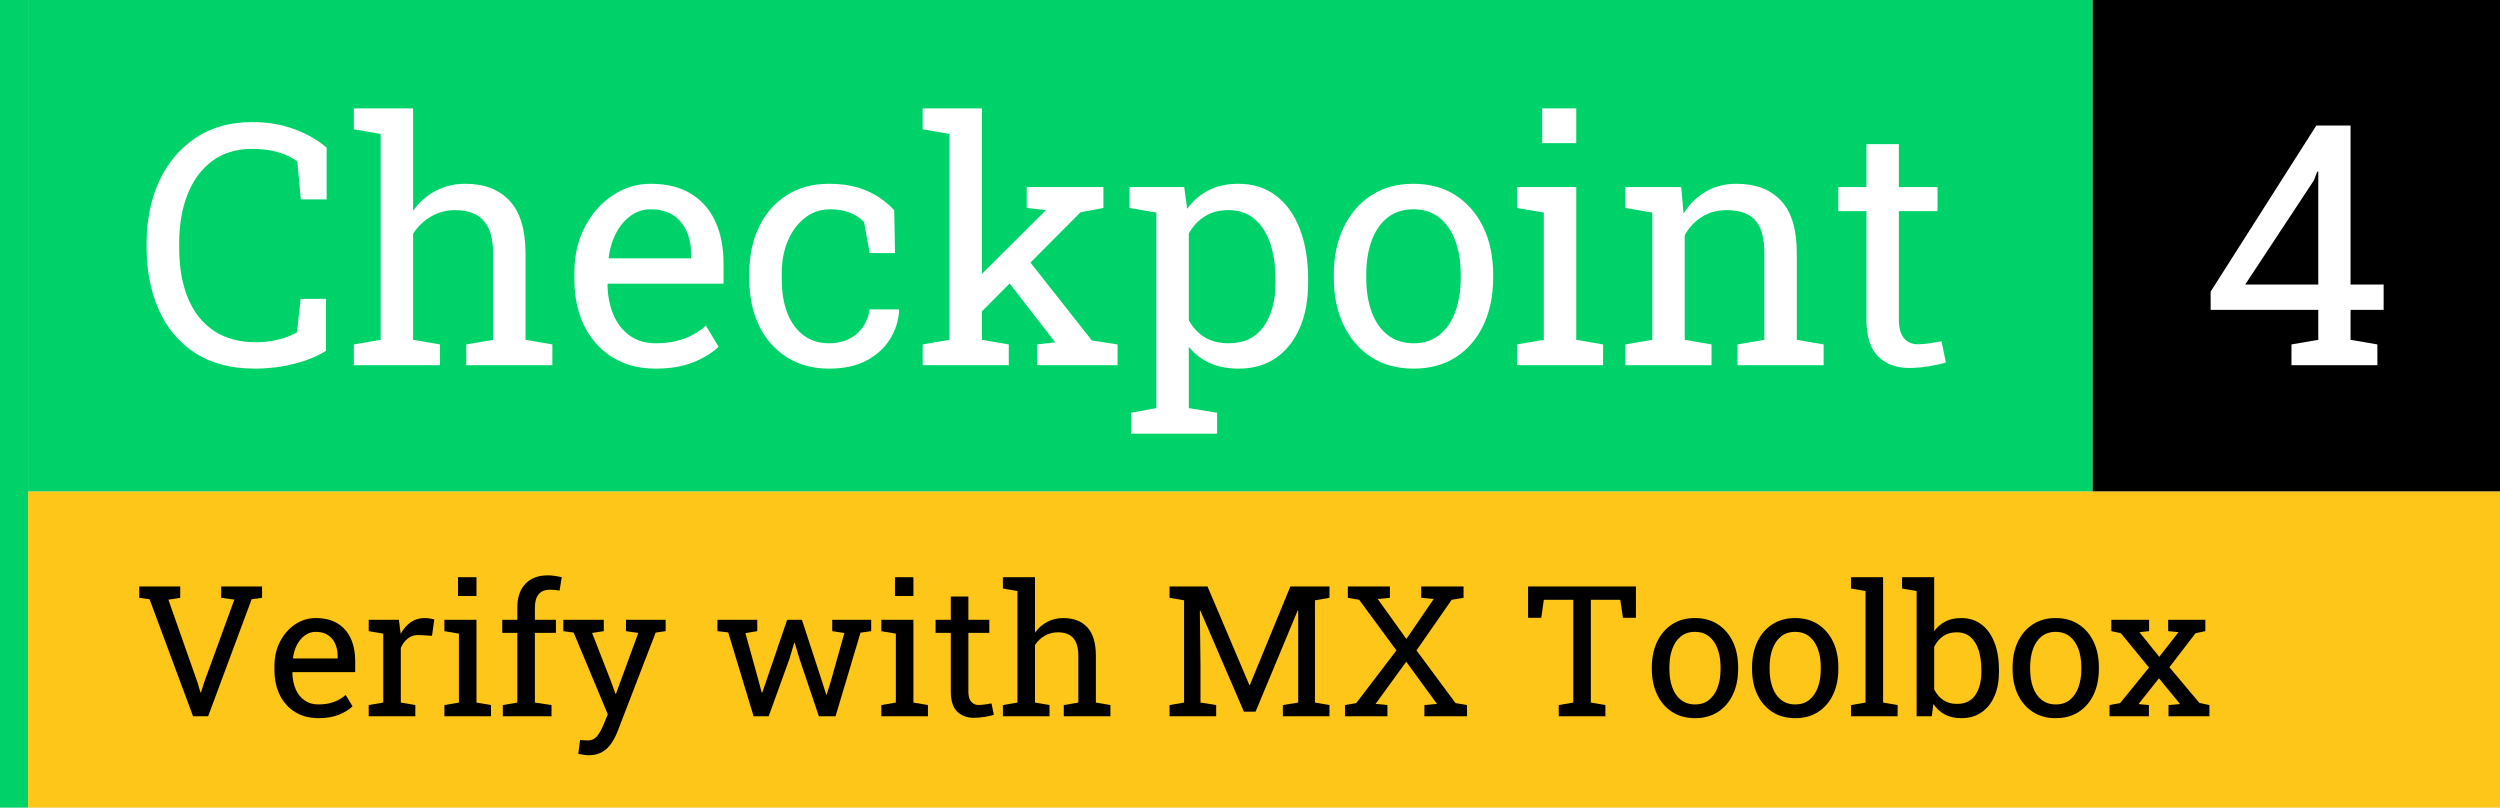
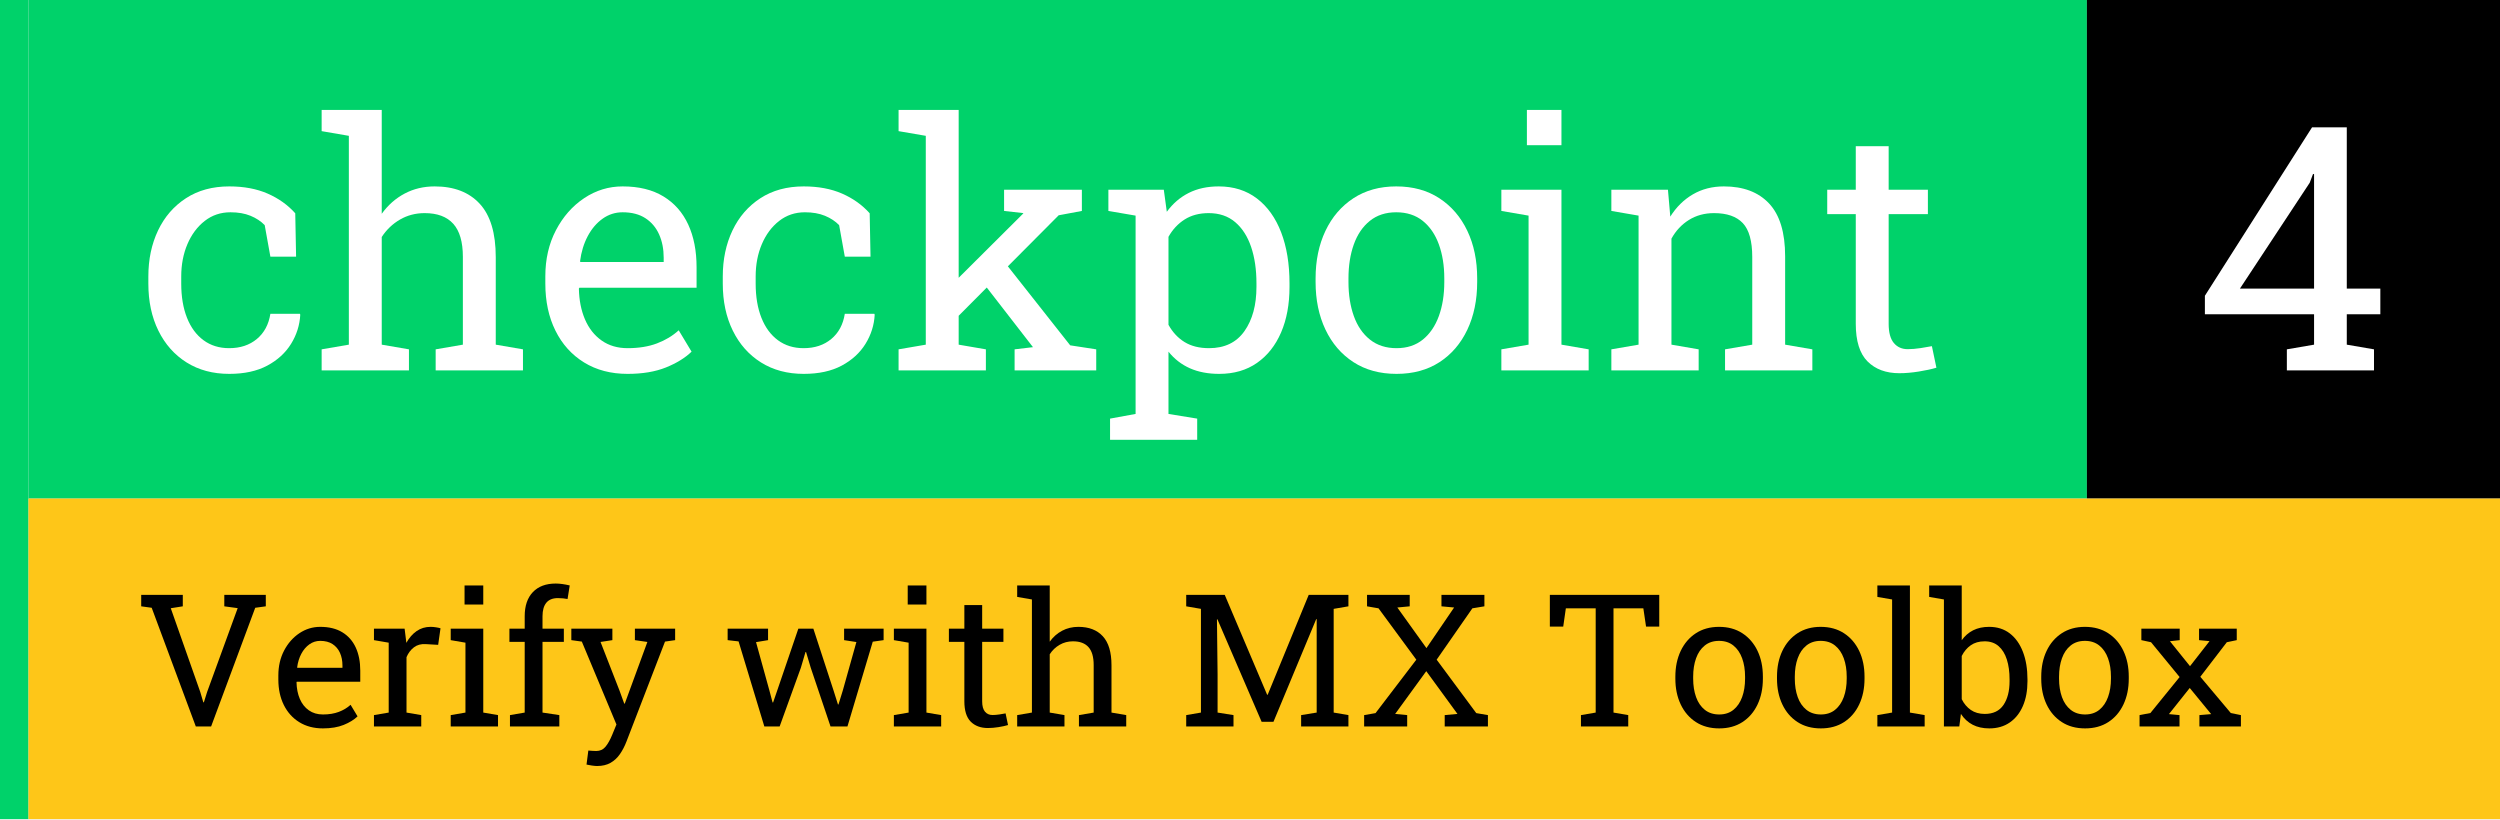
- <svg xmlns="http://www.w3.org/2000/svg" viewBox="0 0 356 115" width="356" height="115">
+ <svg xmlns="http://www.w3.org/2000/svg" viewBox="0 0 351 115" width="351" height="115">
  <rect x="0" y="0" width="4" height="115" fill="#00D26A" />
-   <rect x="4" y="0" width="294" height="70" fill="#00D26A" />
-   <rect x="298" y="0" width="58" height="70" fill="#000000" />
-   <rect x="4" y="70" width="352" height="45" fill="#FEC618" />
+   <rect x="4" y="0" width="289" height="70" fill="#00D26A" />
+   <rect x="293" y="0" width="58" height="70" fill="#000000" />
+   <rect x="4" y="70" width="347" height="45" fill="#FEC618" />
  <g fill="#FFFFFF">
-     <path d="M739 -21Q520 -21 373.5 75.0Q227 171 153.5 338.0Q80 505 80 717V738Q80 952 157.0 1118.5Q234 1285 378.0 1381.0Q522 1477 722 1477Q863 1477 980.0 1433.0Q1097 1389 1174 1321V1007H1017L996 1237Q964 1262 922.5 1279.0Q881 1296 830.5 1305.0Q780 1314 721 1314Q578 1314 479.0 1240.5Q380 1167 329.0 1038.0Q278 909 278 740V717Q278 534 332.5 404.5Q387 275 491.5 207.0Q596 139 746 139Q816 139 883.0 156.0Q950 173 994 200L1016 403H1170V87Q1088 36 974.0 7.5Q860 -21 739 -21Z" transform="translate(19.00, 52.00) scale(0.023438, -0.023438)" />
-     <path d="M49 0V126L212 154V1405L49 1433V1560H409V938Q465 1016 546.0 1059.0Q627 1102 726 1102Q900 1102 996.0 998.0Q1092 894 1092 678V154L1255 126V0H732V126L895 154V680Q895 814 837.5 878.0Q780 942 666 942Q585 942 518.5 903.5Q452 865 409 799V154L572 126V0Z" transform="translate(49.24, 52.00) scale(0.023438, -0.023438)" />
-     <path d="M567 -21Q417 -21 306.0 47.5Q195 116 134.5 238.0Q74 360 74 520V564Q74 718 137.5 839.5Q201 961 306.5 1031.5Q412 1102 537 1102Q683 1102 781.5 1042.0Q880 982 930.0 873.5Q980 765 980 618V495H278L275 490Q277 386 311.5 305.5Q346 225 411.0 179.0Q476 133 567 133Q667 133 742.5 161.5Q818 190 873 240L950 112Q892 56 796.5 17.5Q701 -21 567 -21ZM284 649H783V675Q783 753 755.5 814.5Q728 876 673.5 911.5Q619 947 537 947Q471 947 417.0 908.5Q363 870 328.0 804.0Q293 738 282 654Z" transform="translate(80.06, 52.00) scale(0.023438, -0.023438)" />
-     <path d="M563 -21Q416 -21 307.0 47.5Q198 116 138.0 238.0Q78 360 78 520V562Q78 716 136.0 838.0Q194 960 303.0 1031.0Q412 1102 563 1102Q694 1102 792.5 1059.0Q891 1016 958 941L963 681H809L775 870Q741 905 690.0 926.0Q639 947 570 947Q482 947 415.5 895.0Q349 843 312.0 756.0Q275 669 275 562V520Q275 402 309.5 315.0Q344 228 408.5 180.5Q473 133 562 133Q662 133 728.0 188.0Q794 243 809 339H986L988 333Q983 240 933.0 159.0Q883 78 790.5 28.5Q698 -21 563 -21Z" transform="translate(104.88, 52.00) scale(0.023438, -0.023438)" />
-     <path d="M64 0V126L227 154V1405L64 1433V1560H424V154L587 126V0ZM759 0V126L869 139L866 143L553 547L655 704L1092 150L1248 126V0ZM410 313 337 468 807 936 812 942 696 955V1082H1162V955L1023 929Z" transform="translate(129.89, 52.00) scale(0.023438, -0.023438)" />
-     <path d="M44 -416V-289L197 -261V927L34 955V1082H366L384 950Q438 1024 515.5 1063.0Q593 1102 695 1102Q829 1102 924.0 1029.5Q1019 957 1069.0 826.5Q1119 696 1119 521V500Q1119 344 1068.5 227.0Q1018 110 924.0 44.5Q830 -21 698 -21Q598 -21 522.5 12.5Q447 46 394 112V-261L566 -289V-416ZM637 133Q777 133 849.0 235.0Q921 337 921 500V521Q921 645 889.0 739.5Q857 834 793.5 888.0Q730 942 635 942Q551 942 491.0 904.0Q431 866 394 800V273Q431 206 490.5 169.5Q550 133 637 133Z" transform="translate(160.05, 52.00) scale(0.023438, -0.023438)" />
-     <path d="M563 -21Q413 -21 304.5 49.5Q196 120 137.0 244.5Q78 369 78 529V551Q78 711 137.0 835.5Q196 960 304.5 1031.0Q413 1102 561 1102Q711 1102 819.5 1031.0Q928 960 987.0 836.0Q1046 712 1046 551V529Q1046 368 987.0 243.5Q928 119 820.0 49.0Q712 -21 563 -21ZM563 133Q657 133 720.5 184.5Q784 236 816.5 325.5Q849 415 849 529V551Q849 665 816.5 754.5Q784 844 720.0 895.5Q656 947 561 947Q467 947 403.0 895.5Q339 844 307.0 754.5Q275 665 275 551V529Q275 415 307.0 325.5Q339 236 403.5 184.5Q468 133 563 133Z" transform="translate(188.11, 52.00) scale(0.023438, -0.023438)" />
-     <path d="M67 0V126L230 154V927L67 955V1082H427V154L590 126V0ZM220 1349V1560H427V1349Z" transform="translate(214.45, 52.00) scale(0.023438, -0.023438)" />
-     <path d="M74 0V126L237 154V927L74 955V1082H413L427 921Q481 1007 562.5 1054.5Q644 1102 748 1102Q923 1102 1019.0 999.5Q1115 897 1115 683V154L1278 126V0H755V126L918 154V679Q918 822 861.5 882.0Q805 942 689 942Q604 942 538.5 901.0Q473 860 434 789V154L597 126V0Z" transform="translate(229.73, 52.00) scale(0.023438, -0.023438)" />
-     <path d="M456 -17Q336 -17 265.5 53.5Q195 124 195 279V936H24V1082H195V1343H392V1082H627V936H392V279Q392 201 423.0 164.0Q454 127 506 127Q541 127 584.0 133.5Q627 140 651 145L678 16Q635 3 572.5 -7.0Q510 -17 456 -17Z" transform="translate(261.21, 52.00) scale(0.023438, -0.023438)" />
+     <path d="M563 -21Q416 -21 307.0 47.5Q198 116 138.0 238.0Q78 360 78 520V562Q78 716 136.0 838.0Q194 960 303.0 1031.0Q412 1102 563 1102Q694 1102 792.5 1059.0Q891 1016 958 941L963 681H809L775 870Q741 905 690.0 926.0Q639 947 570 947Q482 947 415.5 895.0Q349 843 312.0 756.0Q275 669 275 562V520Q275 402 309.5 315.0Q344 228 408.5 180.5Q473 133 562 133Q662 133 728.0 188.0Q794 243 809 339H986L988 333Q983 240 933.0 159.0Q883 78 790.5 28.5Q698 -21 563 -21Z" transform="translate(19.00, 52.00) scale(0.023438, -0.023438)" />
+     <path d="M49 0V126L212 154V1405L49 1433V1560H409V938Q465 1016 546.0 1059.0Q627 1102 726 1102Q900 1102 996.0 998.0Q1092 894 1092 678V154L1255 126V0H732V126L895 154V680Q895 814 837.5 878.0Q780 942 666 942Q585 942 518.5 903.5Q452 865 409 799V154L572 126V0Z" transform="translate(44.01, 52.00) scale(0.023438, -0.023438)" />
+     <path d="M567 -21Q417 -21 306.0 47.5Q195 116 134.5 238.0Q74 360 74 520V564Q74 718 137.5 839.5Q201 961 306.5 1031.5Q412 1102 537 1102Q683 1102 781.5 1042.0Q880 982 930.0 873.5Q980 765 980 618V495H278L275 490Q277 386 311.5 305.5Q346 225 411.0 179.0Q476 133 567 133Q667 133 742.5 161.5Q818 190 873 240L950 112Q892 56 796.5 17.5Q701 -21 567 -21ZM284 649H783V675Q783 753 755.5 814.5Q728 876 673.5 911.5Q619 947 537 947Q471 947 417.0 908.5Q363 870 328.0 804.0Q293 738 282 654Z" transform="translate(74.83, 52.00) scale(0.023438, -0.023438)" />
+     <path d="M563 -21Q416 -21 307.0 47.5Q198 116 138.0 238.0Q78 360 78 520V562Q78 716 136.0 838.0Q194 960 303.0 1031.0Q412 1102 563 1102Q694 1102 792.5 1059.0Q891 1016 958 941L963 681H809L775 870Q741 905 690.0 926.0Q639 947 570 947Q482 947 415.5 895.0Q349 843 312.0 756.0Q275 669 275 562V520Q275 402 309.5 315.0Q344 228 408.5 180.5Q473 133 562 133Q662 133 728.0 188.0Q794 243 809 339H986L988 333Q983 240 933.0 159.0Q883 78 790.5 28.5Q698 -21 563 -21Z" transform="translate(99.65, 52.00) scale(0.023438, -0.023438)" />
+     <path d="M64 0V126L227 154V1405L64 1433V1560H424V154L587 126V0ZM759 0V126L869 139L866 143L553 547L655 704L1092 150L1248 126V0ZM410 313 337 468 807 936 812 942 696 955V1082H1162V955L1023 929Z" transform="translate(124.66, 52.00) scale(0.023438, -0.023438)" />
+     <path d="M44 -416V-289L197 -261V927L34 955V1082H366L384 950Q438 1024 515.5 1063.0Q593 1102 695 1102Q829 1102 924.0 1029.5Q1019 957 1069.0 826.5Q1119 696 1119 521V500Q1119 344 1068.5 227.0Q1018 110 924.0 44.5Q830 -21 698 -21Q598 -21 522.5 12.5Q447 46 394 112V-261L566 -289V-416ZM637 133Q777 133 849.0 235.0Q921 337 921 500V521Q921 645 889.0 739.5Q857 834 793.5 888.0Q730 942 635 942Q551 942 491.0 904.0Q431 866 394 800V273Q431 206 490.5 169.5Q550 133 637 133Z" transform="translate(154.82, 52.00) scale(0.023438, -0.023438)" />
+     <path d="M563 -21Q413 -21 304.5 49.5Q196 120 137.0 244.5Q78 369 78 529V551Q78 711 137.0 835.5Q196 960 304.5 1031.0Q413 1102 561 1102Q711 1102 819.5 1031.0Q928 960 987.0 836.0Q1046 712 1046 551V529Q1046 368 987.0 243.5Q928 119 820.0 49.0Q712 -21 563 -21ZM563 133Q657 133 720.5 184.5Q784 236 816.5 325.5Q849 415 849 529V551Q849 665 816.5 754.5Q784 844 720.0 895.5Q656 947 561 947Q467 947 403.0 895.5Q339 844 307.0 754.5Q275 665 275 551V529Q275 415 307.0 325.5Q339 236 403.5 184.5Q468 133 563 133Z" transform="translate(182.88, 52.00) scale(0.023438, -0.023438)" />
+     <path d="M67 0V126L230 154V927L67 955V1082H427V154L590 126V0ZM220 1349V1560H427V1349Z" transform="translate(209.22, 52.00) scale(0.023438, -0.023438)" />
+     <path d="M74 0V126L237 154V927L74 955V1082H413L427 921Q481 1007 562.5 1054.5Q644 1102 748 1102Q923 1102 1019.0 999.5Q1115 897 1115 683V154L1278 126V0H755V126L918 154V679Q918 822 861.5 882.0Q805 942 689 942Q604 942 538.5 901.0Q473 860 434 789V154L597 126V0Z" transform="translate(224.50, 52.00) scale(0.023438, -0.023438)" />
+     <path d="M456 -17Q336 -17 265.5 53.5Q195 124 195 279V936H24V1082H195V1343H392V1082H627V936H392V279Q392 201 423.0 164.0Q454 127 506 127Q541 127 584.0 133.5Q627 140 651 145L678 16Q635 3 572.5 -7.0Q510 -17 456 -17Z" transform="translate(255.98, 52.00) scale(0.023438, -0.023438)" />
  </g>
  <g fill="#FFFFFF">
-     <path d="M554 0V126L717 154V336H63V447L705 1456H913V490H1114V336H913V154L1076 126V0ZM273 490H717V1175L711 1177L691 1124Z" transform="translate(313.32, 52.00) scale(0.023438, -0.023438)" />
+     <path d="M554 0V126L717 154V336H63V447L705 1456H913V490H1114V336H913V154L1076 126V0ZM273 490H717V1175L711 1177L691 1124Z" transform="translate(308.09, 52.00) scale(0.023438, -0.023438)" />
  </g>
  <g fill="#000000">
    <path d="M669 0 181 1313 65 1329V1456H525V1329L392 1308L718 382L752 267H758L794 382L1132 1309L984 1329V1456H1443V1329L1326 1313L838 0Z" transform="translate(19.00, 102.00) scale(0.012695, -0.012695)" />
    <path d="M567 -21Q417 -21 306.0 47.5Q195 116 134.5 238.0Q74 360 74 520V564Q74 718 137.5 839.5Q201 961 306.5 1031.5Q412 1102 537 1102Q683 1102 781.5 1042.0Q880 982 930.0 873.5Q980 765 980 618V495H278L275 490Q277 386 311.5 305.5Q346 225 411.0 179.0Q476 133 567 133Q667 133 742.5 161.5Q818 190 873 240L950 112Q892 56 796.5 17.5Q701 -21 567 -21ZM284 649H783V675Q783 753 755.5 814.5Q728 876 673.5 911.5Q619 947 537 947Q471 947 417.0 908.5Q363 870 328.0 804.0Q293 738 282 654Z" transform="translate(38.14, 102.00) scale(0.012695, -0.012695)" />
    <path d="M72 0V126L235 154V927L72 955V1082H411L428 944L430 925Q476 1008 543.5 1055.0Q611 1102 698 1102Q729 1102 761.5 1096.5Q794 1091 808 1086L782 903L645 911Q567 916 514.0 875.5Q461 835 432 767V154L595 126V0Z" transform="translate(51.59, 102.00) scale(0.012695, -0.012695)" />
    <path d="M67 0V126L230 154V927L67 955V1082H427V154L590 126V0ZM220 1349V1560H427V1349Z" transform="translate(62.43, 102.00) scale(0.012695, -0.012695)" />
    <path d="M70 0V126L233 154V936H64V1082H233V1219Q233 1392 323.5 1486.5Q414 1581 576 1581Q610 1581 649.5 1575.5Q689 1570 731 1560L707 1410Q689 1414 658.5 1417.0Q628 1420 601 1420Q514 1420 472.0 1368.5Q430 1317 430 1219V1082H666V936H430V154L616 126V0Z" transform="translate(70.71, 102.00) scale(0.012695, -0.012695)" />
    <path d="M309 -437Q286 -437 249.0 -431.5Q212 -426 192 -421L212 -266Q229 -268 259.0 -269.5Q289 -271 300 -271Q363 -271 402.5 -223.0Q442 -175 476 -92L523 22L140 939L24 955V1082H478V955L347 935L558 394L609 253H615L865 935L727 955V1082H1172V955L1060 939L634 -166Q604 -244 561.5 -305.5Q519 -367 457.5 -402.0Q396 -437 309 -437Z" transform="translate(79.91, 102.00) scale(0.012695, -0.012695)" />
    <path d="M458 0 173 941 52 955V1082H499V955L366 933L515 394L549 266H555L599 394L834 1082H1000L1224 396L1272 244H1278L1325 396L1476 934L1340 955V1082H1777V955L1657 938L1377 0H1190L971 650L919 824L913 823L862 650L627 0Z" transform="translate(101.50, 102.00) scale(0.012695, -0.012695)" />
    <path d="M67 0V126L230 154V927L67 955V1082H427V154L590 126V0ZM220 1349V1560H427V1349Z" transform="translate(124.65, 102.00) scale(0.012695, -0.012695)" />
    <path d="M456 -17Q336 -17 265.5 53.5Q195 124 195 279V936H24V1082H195V1343H392V1082H627V936H392V279Q392 201 423.0 164.0Q454 127 506 127Q541 127 584.0 133.5Q627 140 651 145L678 16Q635 3 572.5 -7.0Q510 -17 456 -17Z" transform="translate(132.92, 102.00) scale(0.012695, -0.012695)" />
    <path d="M49 0V126L212 154V1405L49 1433V1560H409V938Q465 1016 546.0 1059.0Q627 1102 726 1102Q900 1102 996.0 998.0Q1092 894 1092 678V154L1255 126V0H732V126L895 154V680Q895 814 837.5 878.0Q780 942 666 942Q585 942 518.5 903.5Q452 865 409 799V154L572 126V0Z" transform="translate(142.19, 102.00) scale(0.012695, -0.012695)" />
    <path d="M94 0V126L257 154V1301L94 1329V1456H257H520L989 351H995L1449 1456H1888V1329L1725 1301V154L1888 126V0H1365V126L1537 154V576V1187L1532 1188L1059 52H928L439 1186L434 1185L441 576V154L617 126V0Z" transform="translate(165.35, 102.00) scale(0.012695, -0.012695)" />
    <path d="M80 0V126L206 148L657 739L239 1307L112 1329V1456H584V1329L447 1316L769 867L1075 1316L935 1329V1456H1410V1329L1277 1307L882 739L1320 148L1449 126V0H971V126L1112 139L767 612L423 139L556 126V0Z" transform="translate(190.51, 102.00) scale(0.012695, -0.012695)" />
    <path d="M440 0V126L603 154V1307H273L244 1105H96V1456H1306V1105H1160L1130 1307H800V154L963 126V0Z" transform="translate(216.38, 102.00) scale(0.012695, -0.012695)" />
    <path d="M563 -21Q413 -21 304.5 49.5Q196 120 137.0 244.5Q78 369 78 529V551Q78 711 137.0 835.5Q196 960 304.5 1031.0Q413 1102 561 1102Q711 1102 819.5 1031.0Q928 960 987.0 836.0Q1046 712 1046 551V529Q1046 368 987.0 243.5Q928 119 820.0 49.0Q712 -21 563 -21ZM563 133Q657 133 720.5 184.5Q784 236 816.5 325.5Q849 415 849 529V551Q849 665 816.5 754.5Q784 844 720.0 895.5Q656 947 561 947Q467 947 403.0 895.5Q339 844 307.0 754.5Q275 665 275 551V529Q275 415 307.0 325.5Q339 236 403.5 184.5Q468 133 563 133Z" transform="translate(234.23, 102.00) scale(0.012695, -0.012695)" />
    <path d="M563 -21Q413 -21 304.5 49.5Q196 120 137.0 244.5Q78 369 78 529V551Q78 711 137.0 835.5Q196 960 304.5 1031.0Q413 1102 561 1102Q711 1102 819.5 1031.0Q928 960 987.0 836.0Q1046 712 1046 551V529Q1046 368 987.0 243.5Q928 119 820.0 49.0Q712 -21 563 -21ZM563 133Q657 133 720.5 184.5Q784 236 816.5 325.5Q849 415 849 529V551Q849 665 816.5 754.5Q784 844 720.0 895.5Q656 947 561 947Q467 947 403.0 895.5Q339 844 307.0 754.5Q275 665 275 551V529Q275 415 307.0 325.5Q339 236 403.5 184.5Q468 133 563 133Z" transform="translate(248.50, 102.00) scale(0.012695, -0.012695)" />
    <path d="M64 0V126L227 154V1405L64 1433V1560H424V154L587 126V0Z" transform="translate(262.77, 102.00) scale(0.012695, -0.012695)" />
    <path d="M649 -21Q543 -21 465.0 19.5Q387 60 335 139L317 0H147V1405L-16 1433V1560H344V954Q395 1026 470.5 1064.0Q546 1102 647 1102Q781 1102 875.5 1029.5Q970 957 1020.5 826.0Q1071 695 1071 521V500Q1071 344 1020.5 227.0Q970 110 875.5 44.5Q781 -21 649 -21ZM599 139Q738 139 805.5 238.0Q873 337 873 500V521Q873 646 843.0 740.5Q813 835 752.0 888.5Q691 942 597 942Q506 942 443.5 898.0Q381 854 344 780V302Q381 227 444.5 183.0Q508 139 599 139Z" transform="translate(271.06, 102.00) scale(0.012695, -0.012695)" />
    <path d="M563 -21Q413 -21 304.5 49.5Q196 120 137.0 244.5Q78 369 78 529V551Q78 711 137.0 835.5Q196 960 304.5 1031.0Q413 1102 561 1102Q711 1102 819.5 1031.0Q928 960 987.0 836.0Q1046 712 1046 551V529Q1046 368 987.0 243.5Q928 119 820.0 49.0Q712 -21 563 -21ZM563 133Q657 133 720.5 184.5Q784 236 816.5 325.5Q849 415 849 529V551Q849 665 816.5 754.5Q784 844 720.0 895.5Q656 947 561 947Q467 947 403.0 895.5Q339 844 307.0 754.5Q275 665 275 551V529Q275 415 307.0 325.5Q339 236 403.5 184.5Q468 133 563 133Z" transform="translate(285.60, 102.00) scale(0.012695, -0.012695)" />
    <path d="M42 0V126L162 149L485 547L169 932L62 955V1082H486V955L378 943L600 667L816 944L700 955V1082H1117V955L1007 932L714 550L1051 149L1163 126V0H704V126L834 137L597 426L367 137L484 126V0Z" transform="translate(299.86, 102.00) scale(0.012695, -0.012695)" />
  </g>
</svg>
